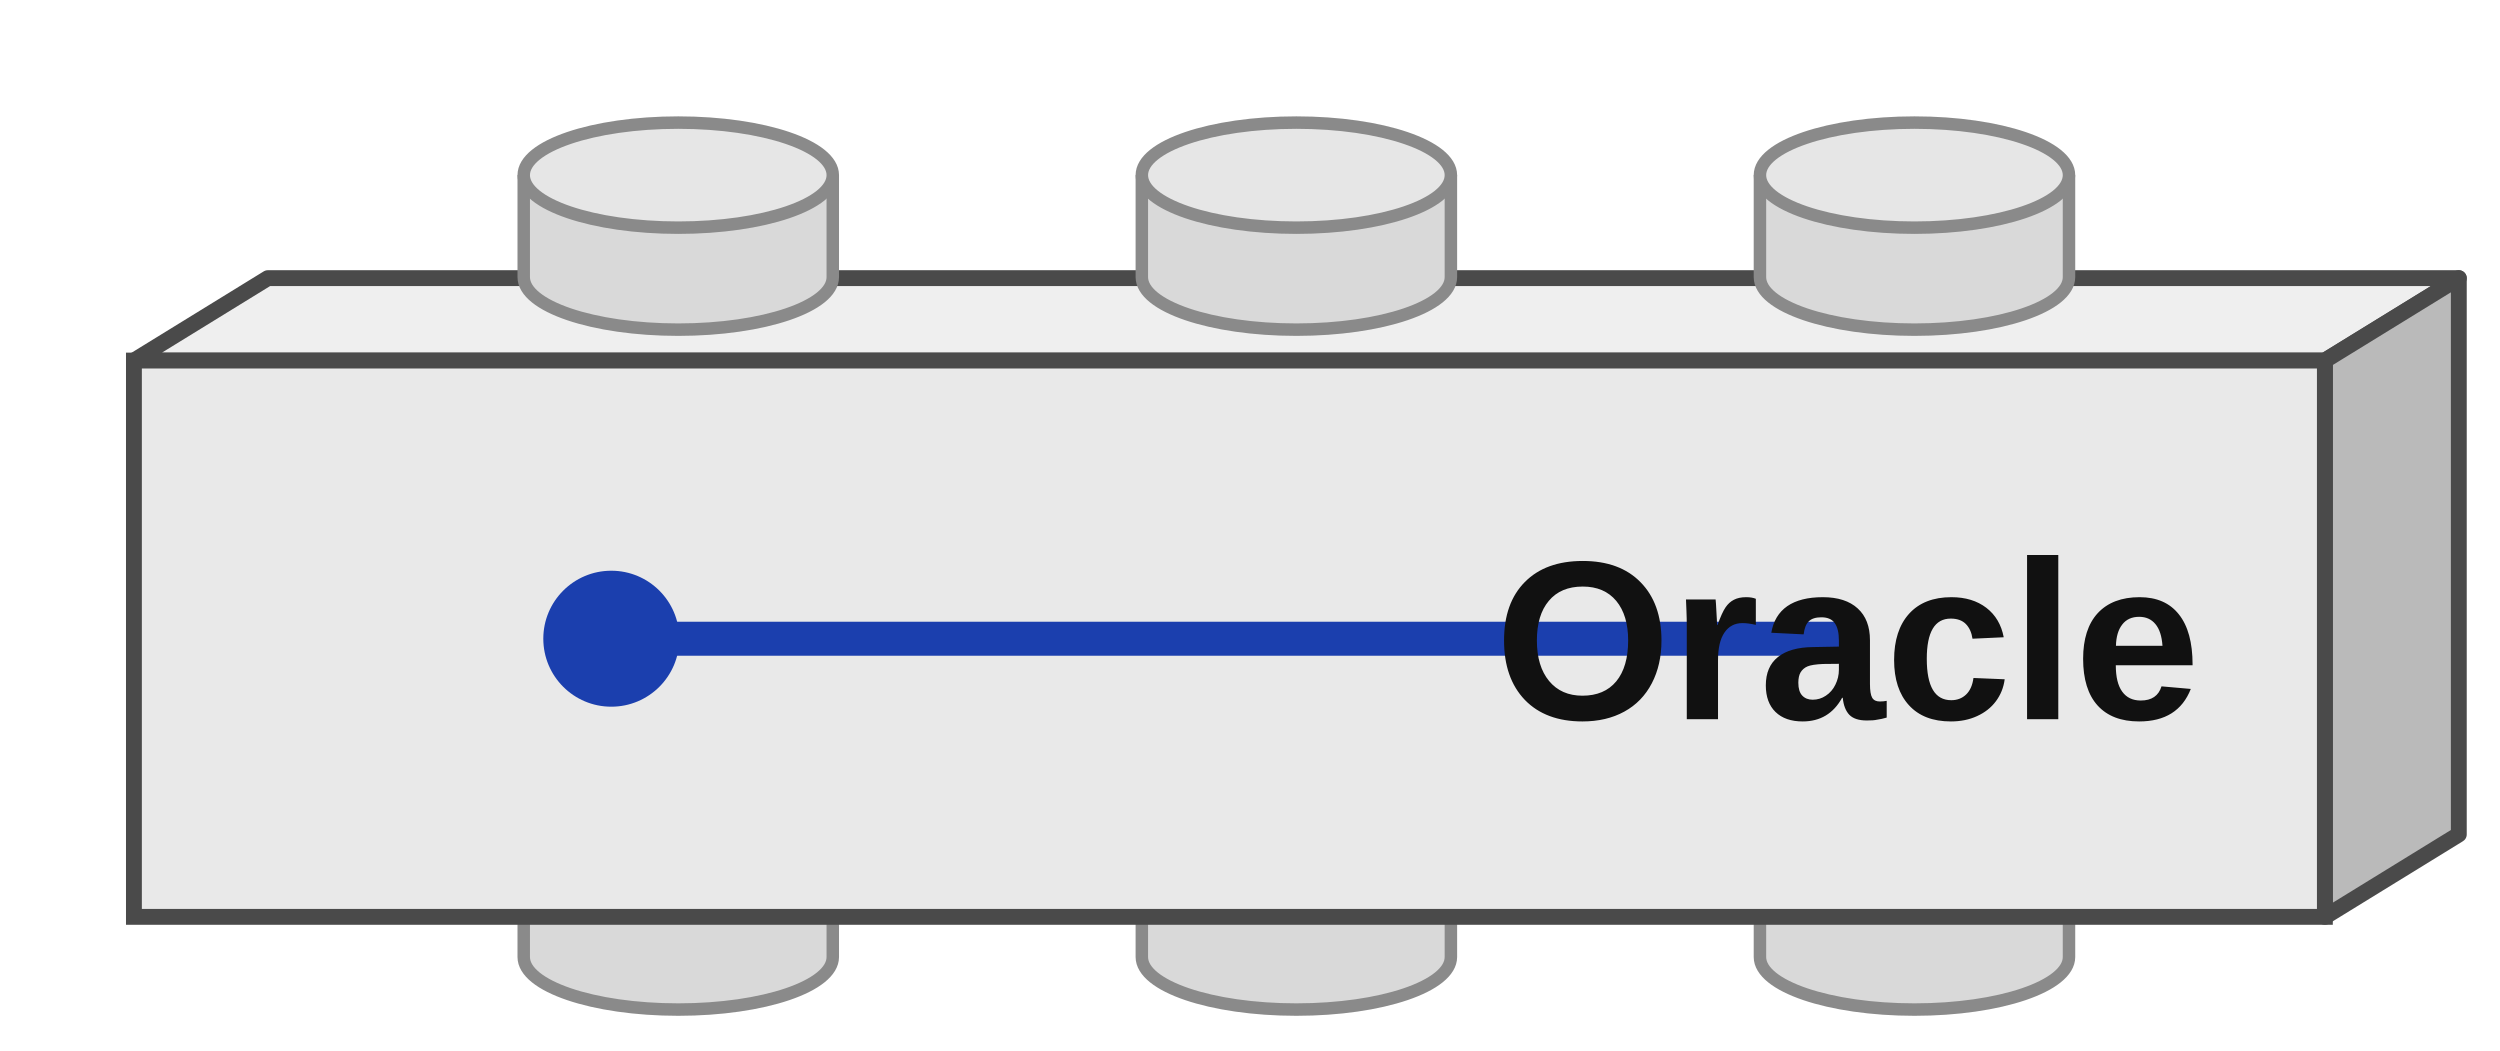
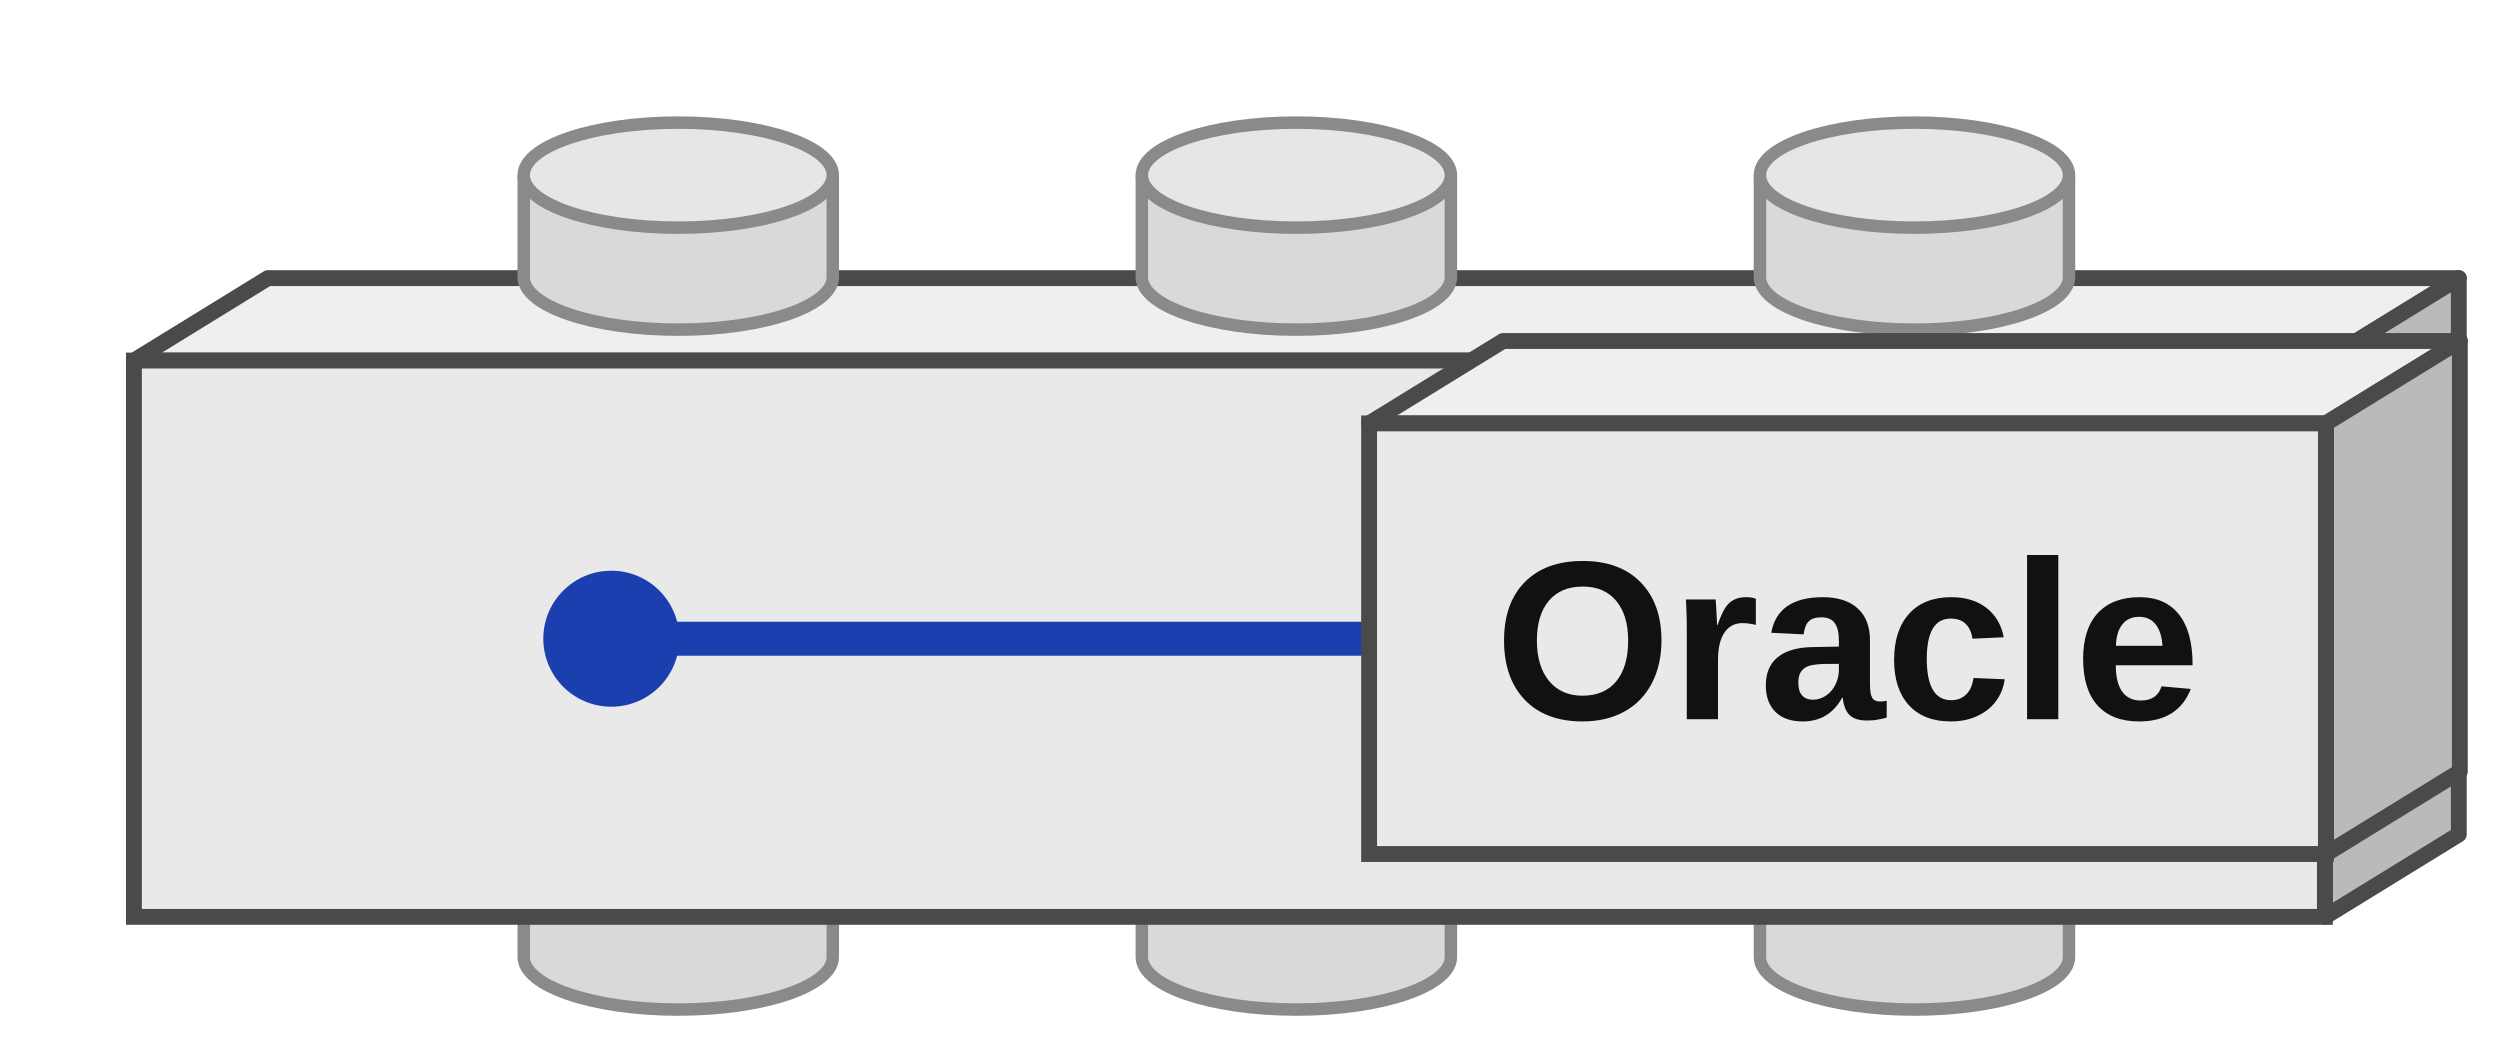
<svg xmlns="http://www.w3.org/2000/svg" viewBox="-65.839 -17 242.677 102" width="242.677" height="102" shape-rendering="geometricPrecision">
  <g>
    <g data-key="pipe:1:controlled@1-3#0">
      <path d="M-15 68L-15 75.9A15 5.1 0 0 0 15 75.9L15 68" fill="#d9d9d9" stroke="#8a8a8a" stroke-width="1.21" />
    </g>
    <g data-key="pipe:2:controlled@1-3#0">
      <path d="M45 68L45 75.9A15 5.1 0 0 0 75 75.9L75 68" fill="#d9d9d9" stroke="#8a8a8a" stroke-width="1.21" />
    </g>
    <g data-key="pipe:3:controlled@1-3#0">
      <path d="M105 68L105 75.9A15 5.1 0 0 0 135 75.9L135 68" fill="#d9d9d9" stroke="#8a8a8a" stroke-width="1.21" />
    </g>
    <g data-key="controlled@1-3#0">
      <path d="M-52.839 18L-39.839 10L172.839 10L159.839 18Z" fill="#efefef" stroke="#4a4a4a" stroke-width="1.54" stroke-linejoin="round" />
      <path d="M159.839 18L172.839 10L172.839 64L159.839 72Z" fill="#bababa" stroke="#4a4a4a" stroke-width="1.54" stroke-linejoin="round" />
      <rect x="-52.839" y="18" width="212.677" height="54" fill="#e9e9e9" stroke="#4a4a4a" stroke-width="1.54" />
    </g>
    <g data-key="pipe:1:n0">
      <path d="M-15 0L-15 9.9A15 5.1 0 0 0 15 9.9L15 0" fill="#d9d9d9" stroke="#8a8a8a" stroke-width="1.21" />
      <ellipse cx="0" cy="0" rx="15" ry="5.1" fill="#e6e6e6" stroke="#8a8a8a" stroke-width="1.21" />
    </g>
    <g data-key="pipe:2:n0">
      <path d="M45 0L45 9.9A15 5.1 0 0 0 75 9.9L75 0" fill="#d9d9d9" stroke="#8a8a8a" stroke-width="1.21" />
      <ellipse cx="60" cy="0" rx="15" ry="5.1" fill="#e6e6e6" stroke="#8a8a8a" stroke-width="1.21" />
    </g>
    <g data-key="pipe:3:n0">
      <path d="M105 0L105 9.9A15 5.1 0 0 0 135 9.9L135 0" fill="#d9d9d9" stroke="#8a8a8a" stroke-width="1.21" />
      <ellipse cx="120" cy="0" rx="15" ry="5.1" fill="#e6e6e6" stroke="#8a8a8a" stroke-width="1.21" />
    </g>
    <g data-key="controlled@1-3#0">
-       <line x1="-6.5" y1="45" x2="113.5" y2="45" stroke="#1b3fae" stroke-width="3.3" stroke-linecap="round" />
+       <line x1="-6.5" y1="45" x2="67.061" y2="45" stroke="#1b3fae" stroke-width="3.3" stroke-linecap="round" />
    </g>
    <g data-key="controlled@1-3#0">
      <circle cx="-6.5" cy="45" r="6.6" fill="#1b3fae" />
    </g>
    <g data-key="controlled@1-3#0">
+       <path d="M67.061 24.1L80.061 16.1L172.939 16.1L159.939 24.1Z" fill="#efefef" stroke="#4a4a4a" stroke-width="1.54" stroke-linejoin="round" />
+       <path d="M159.939 24.1L172.939 16.1L172.939 57.9L159.939 65.9Z" fill="#bababa" stroke="#4a4a4a" stroke-width="1.54" stroke-linejoin="round" />
+       <rect x="67.061" y="24.1" width="92.877" height="41.8" fill="#e9e9e9" stroke="#4a4a4a" stroke-width="1.54" />
      <text x="113.5" y="52.81" text-anchor="middle" font-family="ui-sans-serif, system-ui, -apple-system, 'Helvetica Neue', Arial, sans-serif" font-size="22" font-weight="600" fill="#111111">Oracle</text>
    </g>
  </g>
</svg>
